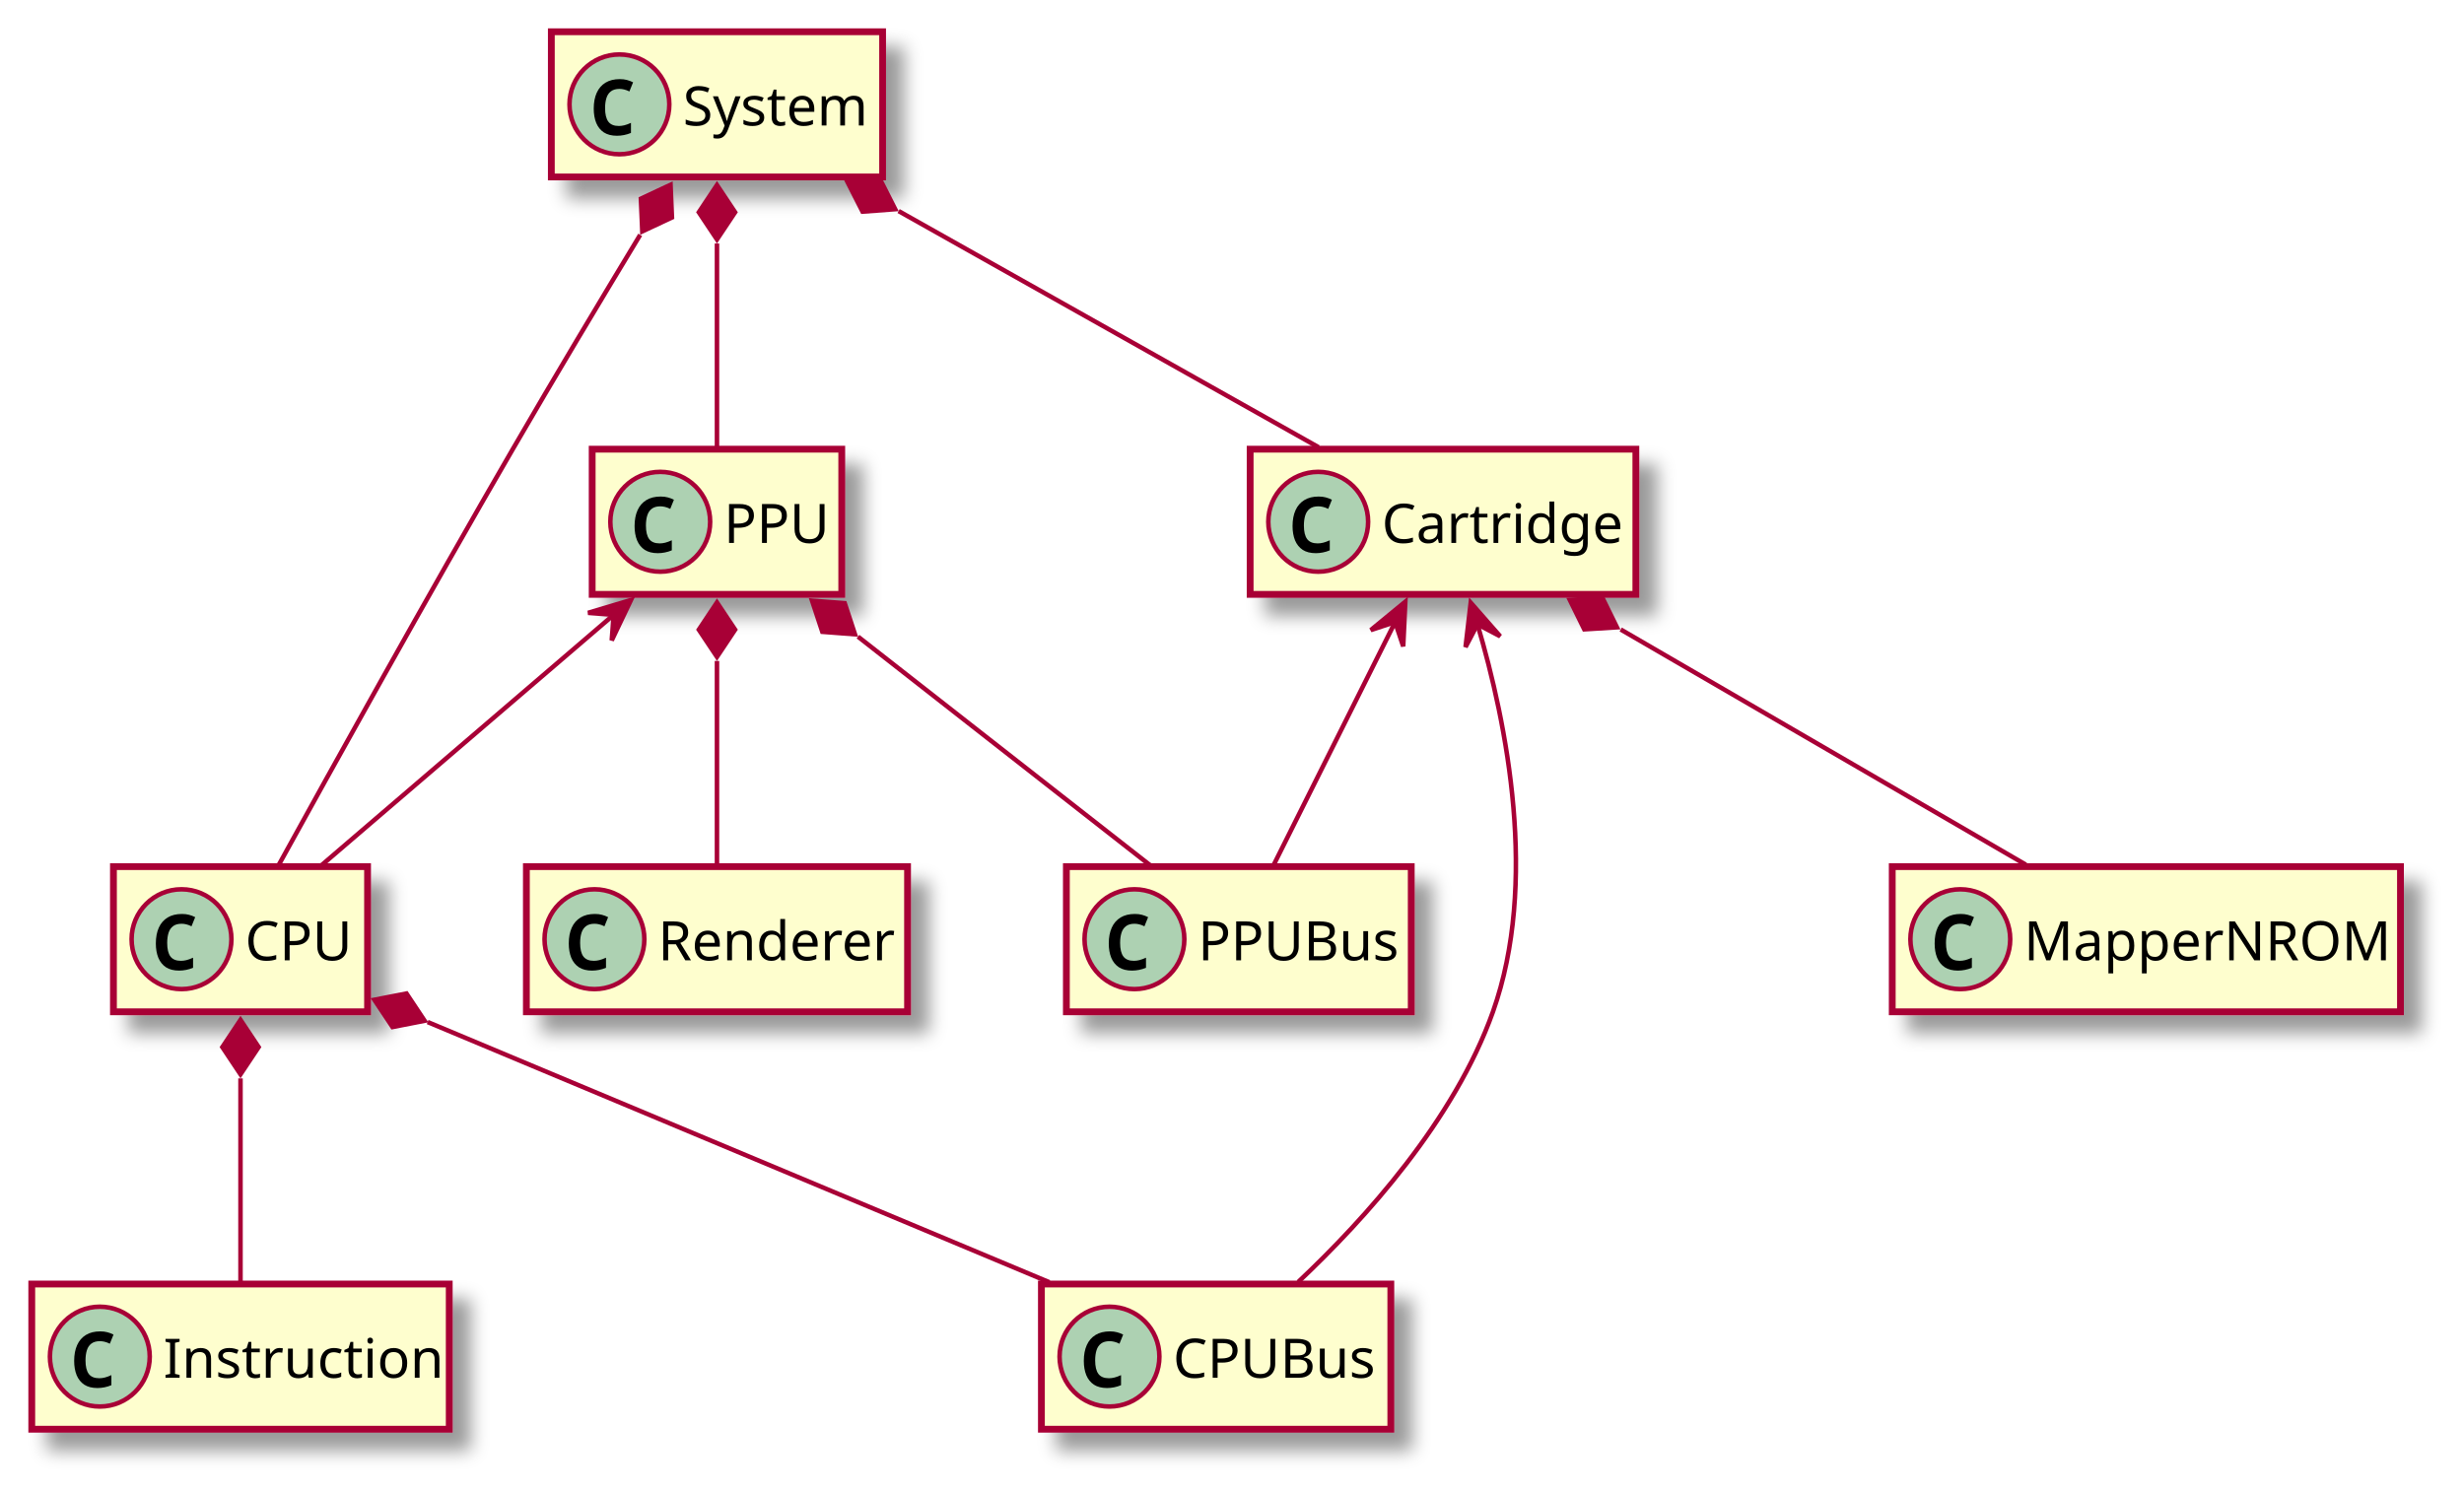
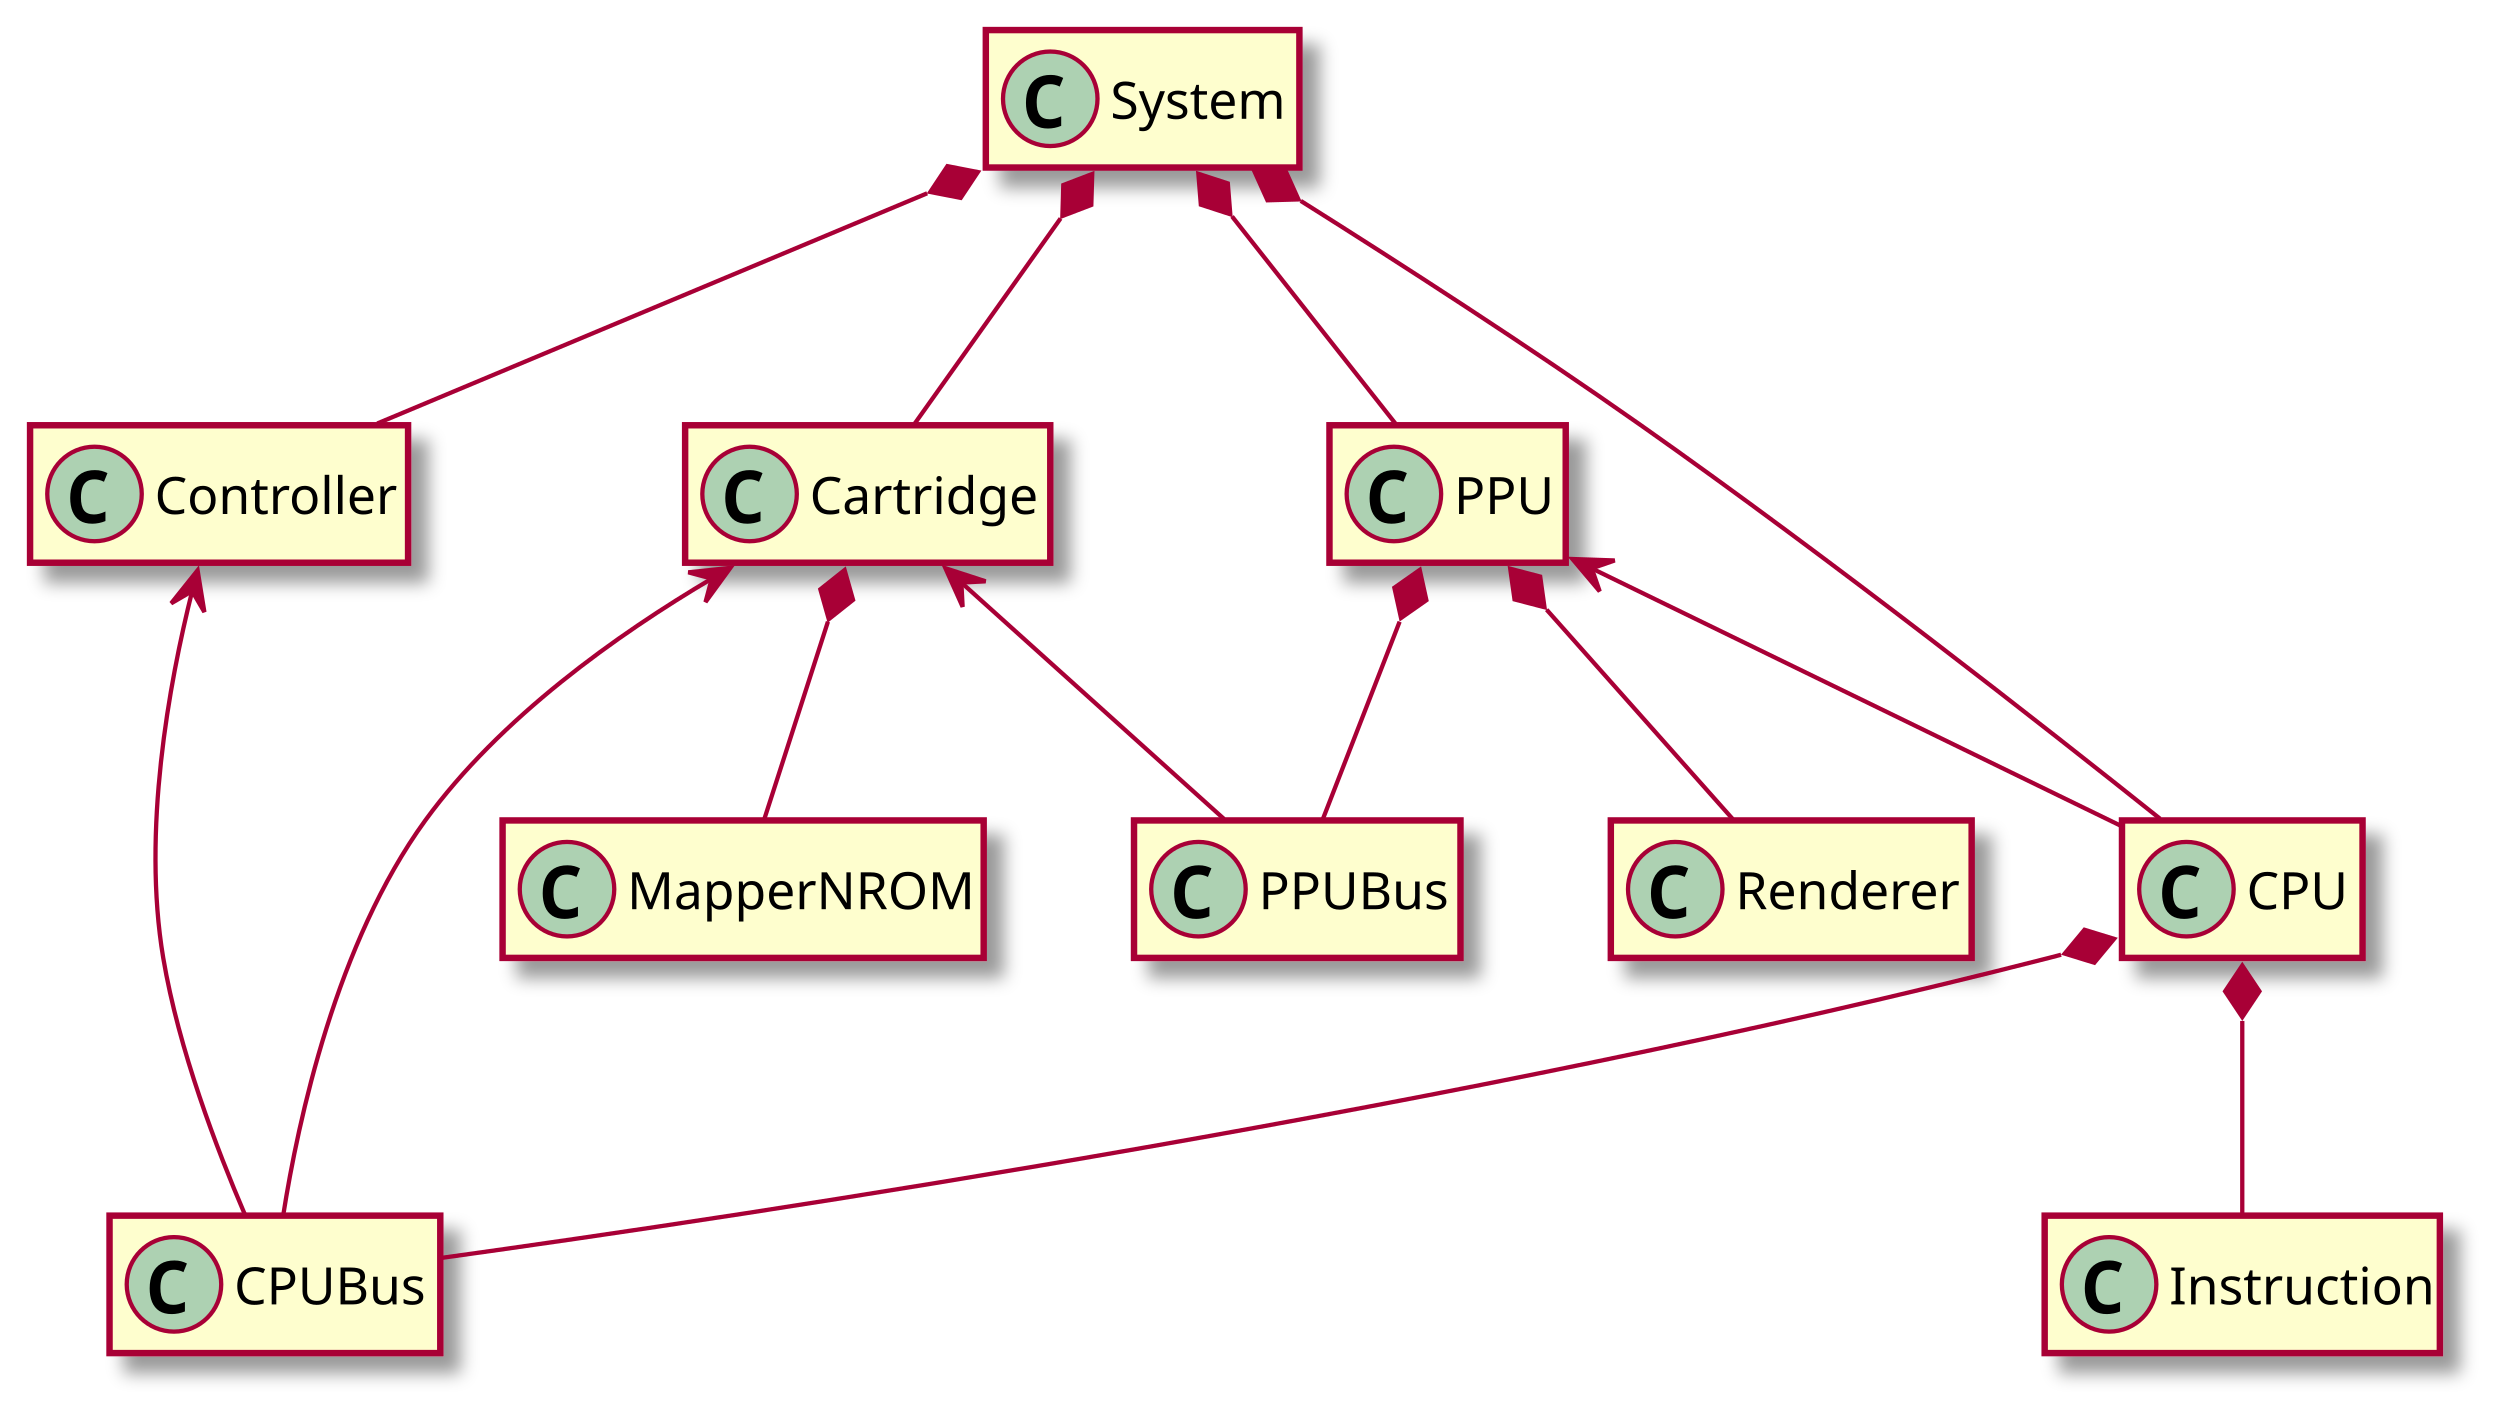
- <svg xmlns="http://www.w3.org/2000/svg" contentScriptType="application/ecmascript" contentStyleType="text/css" height="658px" preserveAspectRatio="none" style="width:1086px;height:658px;" version="1.1" viewBox="0 0 1086 658" width="1086px" zoomAndPan="magnify">
+ <svg xmlns="http://www.w3.org/2000/svg" contentScriptType="application/ecmascript" contentStyleType="text/css" height="658px" preserveAspectRatio="none" style="width:1164px;height:658px;" version="1.1" viewBox="0 0 1164 658" width="1164px" zoomAndPan="magnify">
  <defs>
-     <filter height="300%" id="f7jrn18wm2qdf" width="300%" x="-1" y="-1">
+     <filter height="300%" id="f1szykje4mi267" width="300%" x="-1" y="-1">
      <feGaussianBlur result="blurOut" stdDeviation="4.0" />
      <feColorMatrix in="blurOut" result="blurOut2" type="matrix" values="0 0 0 0 0 0 0 0 0 0 0 0 0 0 0 0 0 0 .4 0" />
      <feOffset dx="8.0" dy="8.0" in="blurOut2" result="blurOut3" />
      <feBlend in="SourceGraphic" in2="blurOut3" mode="normal" />
    </filter>
  </defs>
  <g>
-     <rect codeLine="4" fill="#FEFECE" filter="url(#f7jrn18wm2qdf)" height="64" id="System" style="stroke:#A80036;stroke-width:3.0;" width="146" x="243" y="14" />
-     <ellipse cx="273" cy="46" fill="#ADD1B2" rx="22" ry="22" style="stroke:#A80036;stroke-width:2.0;" />
-     <path d="M271.938,59.844 Q268.438,59.844 266.156,58.375 Q263.906,56.875 262.781,54.188 Q261.688,51.469 261.688,47.875 Q261.688,43.812 263,40.906 Q264.312,38 266.875,36.438 Q269.438,34.875 273.188,34.875 Q274.969,34.875 276.312,35.25 Q277.656,35.594 279.031,36.281 L277.406,40.312 Q276.156,39.688 275.062,39.438 Q274,39.188 273.031,39.188 Q270.688,39.188 269.281,40.25 Q267.875,41.312 267.281,43.219 Q266.688,45.125 266.688,47.656 Q266.688,51.688 268.125,53.625 Q269.562,55.531 272.75,55.531 Q273.938,55.531 275.188,55.219 Q276.438,54.906 278.094,54.156 L278.094,58.594 Q276.625,59.219 275.031,59.531 Q273.469,59.844 271.938,59.844 Z " fill="#000000" />
-     <text fill="#000000" font-family="sans-serif" font-size="24" lengthAdjust="spacing" textLength="82" x="301" y="55.312">System</text>
-     <rect codeLine="6" fill="#FEFECE" filter="url(#f7jrn18wm2qdf)" height="64" id="CPU" style="stroke:#A80036;stroke-width:3.0;" width="112" x="50" y="382" />
-     <ellipse cx="80" cy="414" fill="#ADD1B2" rx="22" ry="22" style="stroke:#A80036;stroke-width:2.0;" />
-     <path d="M78.938,427.844 Q75.438,427.844 73.156,426.375 Q70.906,424.875 69.781,422.188 Q68.688,419.469 68.688,415.875 Q68.688,411.812 70,408.906 Q71.312,406 73.875,404.438 Q76.438,402.875 80.188,402.875 Q81.969,402.875 83.312,403.25 Q84.656,403.594 86.031,404.281 L84.406,408.312 Q83.156,407.688 82.062,407.438 Q81,407.188 80.031,407.188 Q77.688,407.188 76.281,408.25 Q74.875,409.312 74.281,411.219 Q73.688,413.125 73.688,415.656 Q73.688,419.688 75.125,421.625 Q76.562,423.531 79.75,423.531 Q80.938,423.531 82.188,423.219 Q83.438,422.906 85.094,422.156 L85.094,426.594 Q83.625,427.219 82.031,427.531 Q80.469,427.844 78.938,427.844 Z " fill="#000000" />
-     <text fill="#000000" font-family="sans-serif" font-size="24" lengthAdjust="spacing" textLength="48" x="108" y="423.312">CPU</text>
-     <rect codeLine="7" fill="#FEFECE" filter="url(#f7jrn18wm2qdf)" height="64" id="CPUBus" style="stroke:#A80036;stroke-width:3.0;" width="154" x="459" y="566" />
-     <ellipse cx="489" cy="598" fill="#ADD1B2" rx="22" ry="22" style="stroke:#A80036;stroke-width:2.0;" />
-     <path d="M487.938,611.844 Q484.438,611.844 482.156,610.375 Q479.906,608.875 478.781,606.188 Q477.688,603.469 477.688,599.875 Q477.688,595.812 479,592.906 Q480.312,590 482.875,588.438 Q485.438,586.875 489.188,586.875 Q490.969,586.875 492.312,587.25 Q493.656,587.594 495.031,588.281 L493.406,592.312 Q492.156,591.688 491.062,591.438 Q490,591.188 489.031,591.188 Q486.688,591.188 485.281,592.25 Q483.875,593.312 483.281,595.219 Q482.688,597.125 482.688,599.656 Q482.688,603.688 484.125,605.625 Q485.562,607.531 488.75,607.531 Q489.938,607.531 491.188,607.219 Q492.438,606.906 494.094,606.156 L494.094,610.594 Q492.625,611.219 491.031,611.531 Q489.469,611.844 487.938,611.844 Z " fill="#000000" />
-     <text fill="#000000" font-family="sans-serif" font-size="24" lengthAdjust="spacing" textLength="90" x="517" y="607.312">CPUBus</text>
-     <rect codeLine="8" fill="#FEFECE" filter="url(#f7jrn18wm2qdf)" height="64" id="Instruction" style="stroke:#A80036;stroke-width:3.0;" width="184" x="14" y="566" />
-     <ellipse cx="44" cy="598" fill="#ADD1B2" rx="22" ry="22" style="stroke:#A80036;stroke-width:2.0;" />
-     <path d="M42.938,611.844 Q39.438,611.844 37.156,610.375 Q34.906,608.875 33.781,606.188 Q32.688,603.469 32.688,599.875 Q32.688,595.812 34,592.906 Q35.312,590 37.875,588.438 Q40.438,586.875 44.188,586.875 Q45.969,586.875 47.312,587.25 Q48.656,587.594 50.031,588.281 L48.406,592.312 Q47.156,591.688 46.062,591.438 Q45,591.188 44.031,591.188 Q41.688,591.188 40.281,592.25 Q38.875,593.312 38.281,595.219 Q37.688,597.125 37.688,599.656 Q37.688,603.688 39.125,605.625 Q40.562,607.531 43.75,607.531 Q44.938,607.531 46.188,607.219 Q47.438,606.906 49.094,606.156 L49.094,610.594 Q47.625,611.219 46.031,611.531 Q44.469,611.844 42.938,611.844 Z " fill="#000000" />
-     <text fill="#000000" font-family="sans-serif" font-size="24" lengthAdjust="spacing" textLength="120" x="72" y="607.312">Instruction</text>
-     <rect codeLine="10" fill="#FEFECE" filter="url(#f7jrn18wm2qdf)" height="64" id="PPU" style="stroke:#A80036;stroke-width:3.0;" width="110" x="261" y="198" />
-     <ellipse cx="291" cy="230" fill="#ADD1B2" rx="22" ry="22" style="stroke:#A80036;stroke-width:2.0;" />
-     <path d="M289.938,243.844 Q286.438,243.844 284.156,242.375 Q281.906,240.875 280.781,238.188 Q279.688,235.469 279.688,231.875 Q279.688,227.812 281,224.906 Q282.312,222 284.875,220.438 Q287.438,218.875 291.188,218.875 Q292.969,218.875 294.312,219.25 Q295.656,219.594 297.031,220.281 L295.406,224.312 Q294.156,223.688 293.062,223.438 Q292,223.188 291.031,223.188 Q288.688,223.188 287.281,224.25 Q285.875,225.312 285.281,227.219 Q284.688,229.125 284.688,231.656 Q284.688,235.688 286.125,237.625 Q287.562,239.531 290.75,239.531 Q291.938,239.531 293.188,239.219 Q294.438,238.906 296.094,238.156 L296.094,242.594 Q294.625,243.219 293.031,243.531 Q291.469,243.844 289.938,243.844 Z " fill="#000000" />
-     <text fill="#000000" font-family="sans-serif" font-size="24" lengthAdjust="spacing" textLength="46" x="319" y="239.312">PPU</text>
-     <rect codeLine="11" fill="#FEFECE" filter="url(#f7jrn18wm2qdf)" height="64" id="PPUBus" style="stroke:#A80036;stroke-width:3.0;" width="152" x="470" y="382" />
-     <ellipse cx="500" cy="414" fill="#ADD1B2" rx="22" ry="22" style="stroke:#A80036;stroke-width:2.0;" />
-     <path d="M498.938,427.844 Q495.438,427.844 493.156,426.375 Q490.906,424.875 489.781,422.188 Q488.688,419.469 488.688,415.875 Q488.688,411.812 490,408.906 Q491.312,406 493.875,404.438 Q496.438,402.875 500.188,402.875 Q501.969,402.875 503.312,403.25 Q504.656,403.594 506.031,404.281 L504.406,408.312 Q503.156,407.688 502.062,407.438 Q501,407.188 500.031,407.188 Q497.688,407.188 496.281,408.25 Q494.875,409.312 494.281,411.219 Q493.688,413.125 493.688,415.656 Q493.688,419.688 495.125,421.625 Q496.562,423.531 499.75,423.531 Q500.938,423.531 502.188,423.219 Q503.438,422.906 505.094,422.156 L505.094,426.594 Q503.625,427.219 502.031,427.531 Q500.469,427.844 498.938,427.844 Z " fill="#000000" />
-     <text fill="#000000" font-family="sans-serif" font-size="24" lengthAdjust="spacing" textLength="88" x="528" y="423.312">PPUBus</text>
-     <rect codeLine="12" fill="#FEFECE" filter="url(#f7jrn18wm2qdf)" height="64" id="Renderer" style="stroke:#A80036;stroke-width:3.0;" width="168" x="232" y="382" />
-     <ellipse cx="262" cy="414" fill="#ADD1B2" rx="22" ry="22" style="stroke:#A80036;stroke-width:2.0;" />
-     <path d="M260.938,427.844 Q257.438,427.844 255.156,426.375 Q252.906,424.875 251.781,422.188 Q250.688,419.469 250.688,415.875 Q250.688,411.812 252,408.906 Q253.312,406 255.875,404.438 Q258.438,402.875 262.188,402.875 Q263.969,402.875 265.312,403.25 Q266.656,403.594 268.031,404.281 L266.406,408.312 Q265.156,407.688 264.062,407.438 Q263,407.188 262.031,407.188 Q259.688,407.188 258.281,408.25 Q256.875,409.312 256.281,411.219 Q255.688,413.125 255.688,415.656 Q255.688,419.688 257.125,421.625 Q258.562,423.531 261.75,423.531 Q262.938,423.531 264.188,423.219 Q265.438,422.906 267.094,422.156 L267.094,426.594 Q265.625,427.219 264.031,427.531 Q262.469,427.844 260.938,427.844 Z " fill="#000000" />
-     <text fill="#000000" font-family="sans-serif" font-size="24" lengthAdjust="spacing" textLength="104" x="290" y="423.312">Renderer</text>
-     <rect codeLine="14" fill="#FEFECE" filter="url(#f7jrn18wm2qdf)" height="64" id="Cartridge" style="stroke:#A80036;stroke-width:3.0;" width="170" x="551" y="198" />
-     <ellipse cx="581" cy="230" fill="#ADD1B2" rx="22" ry="22" style="stroke:#A80036;stroke-width:2.0;" />
-     <path d="M579.938,243.844 Q576.438,243.844 574.156,242.375 Q571.906,240.875 570.781,238.188 Q569.688,235.469 569.688,231.875 Q569.688,227.812 571,224.906 Q572.312,222 574.875,220.438 Q577.438,218.875 581.188,218.875 Q582.969,218.875 584.312,219.25 Q585.656,219.594 587.031,220.281 L585.406,224.312 Q584.156,223.688 583.062,223.438 Q582,223.188 581.031,223.188 Q578.688,223.188 577.281,224.25 Q575.875,225.312 575.281,227.219 Q574.688,229.125 574.688,231.656 Q574.688,235.688 576.125,237.625 Q577.562,239.531 580.75,239.531 Q581.938,239.531 583.188,239.219 Q584.438,238.906 586.094,238.156 L586.094,242.594 Q584.625,243.219 583.031,243.531 Q581.469,243.844 579.938,243.844 Z " fill="#000000" />
-     <text fill="#000000" font-family="sans-serif" font-size="24" lengthAdjust="spacing" textLength="106" x="609" y="239.312">Cartridge</text>
-     <rect codeLine="15" fill="#FEFECE" filter="url(#f7jrn18wm2qdf)" height="64" id="MapperNROM" style="stroke:#A80036;stroke-width:3.0;" width="224" x="834" y="382" />
-     <ellipse cx="864" cy="414" fill="#ADD1B2" rx="22" ry="22" style="stroke:#A80036;stroke-width:2.0;" />
-     <path d="M862.938,427.844 Q859.438,427.844 857.156,426.375 Q854.906,424.875 853.781,422.188 Q852.688,419.469 852.688,415.875 Q852.688,411.812 854,408.906 Q855.312,406 857.875,404.438 Q860.438,402.875 864.188,402.875 Q865.969,402.875 867.312,403.25 Q868.656,403.594 870.031,404.281 L868.406,408.312 Q867.156,407.688 866.062,407.438 Q865,407.188 864.031,407.188 Q861.688,407.188 860.281,408.25 Q858.875,409.312 858.281,411.219 Q857.688,413.125 857.688,415.656 Q857.688,419.688 859.125,421.625 Q860.562,423.531 863.75,423.531 Q864.938,423.531 866.188,423.219 Q867.438,422.906 869.094,422.156 L869.094,426.594 Q867.625,427.219 866.031,427.531 Q864.469,427.844 862.938,427.844 Z " fill="#000000" />
-     <text fill="#000000" font-family="sans-serif" font-size="24" lengthAdjust="spacing" textLength="160" x="892" y="423.312">MapperNROM</text>
-     <path codeLine="18" d="M282.16,103.52 C265.12,131.7 244.24,166.54 226,198 C188.38,262.84 145.76,339.68 122.8,381.36 " fill="none" id="System-backto-CPU" style="stroke:#A80036;stroke-width:2.0;" />
-     <polygon fill="#A80036" points="295.54,81.46,282.476,87.57,283.091,101.979,296.155,95.869,295.54,81.46" style="stroke:#A80036;stroke-width:2.0;" />
-     <path codeLine="19" d="M316,107.34 C316,137.42 316,172.7 316,197.32 " fill="none" id="System-backto-PPU" style="stroke:#A80036;stroke-width:2.0;" />
-     <polygon fill="#A80036" points="316,81.56,308,93.56,316,105.56,324,93.56,316,81.56" style="stroke:#A80036;stroke-width:2.0;" />
-     <path codeLine="20" d="M396.06,93.04 C453.82,125.52 530.26,168.52 581.18,197.16 " fill="none" id="System-backto-Cartridge" style="stroke:#A80036;stroke-width:2.0;" />
-     <polygon fill="#A80036" points="373.64,80.42,380.165,93.282,394.547,92.205,388.022,79.343,373.64,80.42" style="stroke:#A80036;stroke-width:2.0;" />
-     <path codeLine="22" d="M188.48,450.52 C267.74,483.7 386.38,533.38 462.5,565.22 " fill="none" id="CPU-backto-CPUBus" style="stroke:#A80036;stroke-width:2.0;" />
-     <polygon fill="#A80036" points="165,440.7,172.988,452.708,187.144,449.953,179.157,437.945,165,440.7" style="stroke:#A80036;stroke-width:2.0;" />
-     <path codeLine="23" d="M106,475.34 C106,505.42 106,540.7 106,565.32 " fill="none" id="CPU-backto-Instruction" style="stroke:#A80036;stroke-width:2.0;" />
-     <polygon fill="#A80036" points="106,449.56,98,461.56,106,473.56,114,461.56,106,449.56" style="stroke:#A80036;stroke-width:2.0;" />
-     <path codeLine="25" d="M378.16,280.64 C419.2,312.76 471.72,353.86 506.98,381.46 " fill="none" id="PPU-backto-PPUBus" style="stroke:#A80036;stroke-width:2.0;" />
-     <polygon fill="#A80036" points="357.92,264.8,362.441,278.495,376.822,279.589,372.301,265.894,357.92,264.8" style="stroke:#A80036;stroke-width:2.0;" />
-     <path codeLine="26" d="M316,291.34 C316,321.42 316,356.7 316,381.32 " fill="none" id="PPU-backto-Renderer" style="stroke:#A80036;stroke-width:2.0;" />
-     <polygon fill="#A80036" points="316,265.56,308,277.56,316,289.56,324,277.56,316,265.56" style="stroke:#A80036;stroke-width:2.0;" />
-     <path codeLine="27" d="M270.94,270.62 C232.32,303.72 177.46,350.74 141.8,381.32 " fill="none" id="PPU-backto-CPU" style="stroke:#A80036;stroke-width:2.0;" />
-     <polygon fill="#A80036" points="278.08,264.5,259.207,270.14,270.487,271.008,269.62,282.288,278.08,264.5" style="stroke:#A80036;stroke-width:2.0;" />
-     <path codeLine="29" d="M714.32,277.48 C770.18,309.9 843.78,352.64 892.88,381.16 " fill="none" id="Cartridge-backto-MapperNROM" style="stroke:#A80036;stroke-width:2.0;" />
-     <polygon fill="#A80036" points="691.9,264.46,698.26,277.404,712.655,276.512,706.295,263.568,691.9,264.46" style="stroke:#A80036;stroke-width:2.0;" />
-     <path codeLine="30" d="M651.14,275.04 C664.22,319.22 678.14,389.3 658,446 C641.02,493.76 601.64,537.36 572.18,565.1 " fill="none" id="Cartridge-backto-CPUBus" style="stroke:#A80036;stroke-width:2.0;" />
-     <polygon fill="#A80036" points="648.22,265.66,645.933,285.224,651.193,275.208,661.21,280.468,648.22,265.66" style="stroke:#A80036;stroke-width:2.0;" />
-     <path codeLine="31" d="M614.98,274.04 C598.56,306.9 576.1,351.78 561.34,381.32 " fill="none" id="Cartridge-backto-PPUBus" style="stroke:#A80036;stroke-width:2.0;" />
-     <polygon fill="#A80036" points="619.38,265.24,604.159,277.743,614.896,274.179,618.46,284.916,619.38,265.24" style="stroke:#A80036;stroke-width:2.0;" />
+     <rect codeLine="4" fill="#FEFECE" filter="url(#f1szykje4mi267)" height="64" id="System" style="stroke:#A80036;stroke-width:3.0;" width="146" x="459" y="14" />
+     <ellipse cx="489" cy="46" fill="#ADD1B2" rx="22" ry="22" style="stroke:#A80036;stroke-width:2.0;" />
+     <path d="M487.938,59.844 Q484.438,59.844 482.156,58.375 Q479.906,56.875 478.781,54.188 Q477.688,51.469 477.688,47.875 Q477.688,43.812 479,40.906 Q480.312,38 482.875,36.438 Q485.438,34.875 489.188,34.875 Q490.969,34.875 492.312,35.25 Q493.656,35.594 495.031,36.281 L493.406,40.312 Q492.156,39.688 491.062,39.438 Q490,39.188 489.031,39.188 Q486.688,39.188 485.281,40.25 Q483.875,41.312 483.281,43.219 Q482.688,45.125 482.688,47.656 Q482.688,51.688 484.125,53.625 Q485.562,55.531 488.75,55.531 Q489.938,55.531 491.188,55.219 Q492.438,54.906 494.094,54.156 L494.094,58.594 Q492.625,59.219 491.031,59.531 Q489.469,59.844 487.938,59.844 Z " fill="#000000" />
+     <text fill="#000000" font-family="sans-serif" font-size="24" lengthAdjust="spacing" textLength="82" x="517" y="55.312">System</text>
+     <rect codeLine="5" fill="#FEFECE" filter="url(#f1szykje4mi267)" height="64" id="Controller" style="stroke:#A80036;stroke-width:3.0;" width="176" x="14" y="198" />
+     <ellipse cx="44" cy="230" fill="#ADD1B2" rx="22" ry="22" style="stroke:#A80036;stroke-width:2.0;" />
+     <path d="M42.938,243.844 Q39.438,243.844 37.156,242.375 Q34.906,240.875 33.781,238.188 Q32.688,235.469 32.688,231.875 Q32.688,227.812 34,224.906 Q35.312,222 37.875,220.438 Q40.438,218.875 44.188,218.875 Q45.969,218.875 47.312,219.25 Q48.656,219.594 50.031,220.281 L48.406,224.312 Q47.156,223.688 46.062,223.438 Q45,223.188 44.031,223.188 Q41.688,223.188 40.281,224.25 Q38.875,225.312 38.281,227.219 Q37.688,229.125 37.688,231.656 Q37.688,235.688 39.125,237.625 Q40.562,239.531 43.75,239.531 Q44.938,239.531 46.188,239.219 Q47.438,238.906 49.094,238.156 L49.094,242.594 Q47.625,243.219 46.031,243.531 Q44.469,243.844 42.938,243.844 Z " fill="#000000" />
+     <text fill="#000000" font-family="sans-serif" font-size="24" lengthAdjust="spacing" textLength="112" x="72" y="239.312">Controller</text>
+     <rect codeLine="7" fill="#FEFECE" filter="url(#f1szykje4mi267)" height="64" id="CPU" style="stroke:#A80036;stroke-width:3.0;" width="112" x="988" y="382" />
+     <ellipse cx="1018" cy="414" fill="#ADD1B2" rx="22" ry="22" style="stroke:#A80036;stroke-width:2.0;" />
+     <path d="M1016.938,427.844 Q1013.438,427.844 1011.156,426.375 Q1008.906,424.875 1007.781,422.188 Q1006.688,419.469 1006.688,415.875 Q1006.688,411.812 1008,408.906 Q1009.312,406 1011.875,404.438 Q1014.438,402.875 1018.188,402.875 Q1019.969,402.875 1021.312,403.25 Q1022.656,403.594 1024.031,404.281 L1022.406,408.312 Q1021.156,407.688 1020.062,407.438 Q1019,407.188 1018.031,407.188 Q1015.688,407.188 1014.281,408.25 Q1012.875,409.312 1012.281,411.219 Q1011.688,413.125 1011.688,415.656 Q1011.688,419.688 1013.125,421.625 Q1014.562,423.531 1017.75,423.531 Q1018.938,423.531 1020.188,423.219 Q1021.438,422.906 1023.094,422.156 L1023.094,426.594 Q1021.625,427.219 1020.031,427.531 Q1018.469,427.844 1016.938,427.844 Z " fill="#000000" />
+     <text fill="#000000" font-family="sans-serif" font-size="24" lengthAdjust="spacing" textLength="48" x="1046" y="423.312">CPU</text>
+     <rect codeLine="8" fill="#FEFECE" filter="url(#f1szykje4mi267)" height="64" id="CPUBus" style="stroke:#A80036;stroke-width:3.0;" width="154" x="51" y="566" />
+     <ellipse cx="81" cy="598" fill="#ADD1B2" rx="22" ry="22" style="stroke:#A80036;stroke-width:2.0;" />
+     <path d="M79.938,611.844 Q76.438,611.844 74.156,610.375 Q71.906,608.875 70.781,606.188 Q69.688,603.469 69.688,599.875 Q69.688,595.812 71,592.906 Q72.312,590 74.875,588.438 Q77.438,586.875 81.188,586.875 Q82.969,586.875 84.312,587.25 Q85.656,587.594 87.031,588.281 L85.406,592.312 Q84.156,591.688 83.062,591.438 Q82,591.188 81.031,591.188 Q78.688,591.188 77.281,592.25 Q75.875,593.312 75.281,595.219 Q74.688,597.125 74.688,599.656 Q74.688,603.688 76.125,605.625 Q77.562,607.531 80.75,607.531 Q81.938,607.531 83.188,607.219 Q84.438,606.906 86.094,606.156 L86.094,610.594 Q84.625,611.219 83.031,611.531 Q81.469,611.844 79.938,611.844 Z " fill="#000000" />
+     <text fill="#000000" font-family="sans-serif" font-size="24" lengthAdjust="spacing" textLength="90" x="109" y="607.312">CPUBus</text>
+     <rect codeLine="9" fill="#FEFECE" filter="url(#f1szykje4mi267)" height="64" id="Instruction" style="stroke:#A80036;stroke-width:3.0;" width="184" x="952" y="566" />
+     <ellipse cx="982" cy="598" fill="#ADD1B2" rx="22" ry="22" style="stroke:#A80036;stroke-width:2.0;" />
+     <path d="M980.938,611.844 Q977.438,611.844 975.156,610.375 Q972.906,608.875 971.781,606.188 Q970.688,603.469 970.688,599.875 Q970.688,595.812 972,592.906 Q973.312,590 975.875,588.438 Q978.438,586.875 982.188,586.875 Q983.969,586.875 985.312,587.25 Q986.656,587.594 988.031,588.281 L986.406,592.312 Q985.156,591.688 984.062,591.438 Q983,591.188 982.031,591.188 Q979.688,591.188 978.281,592.25 Q976.875,593.312 976.281,595.219 Q975.688,597.125 975.688,599.656 Q975.688,603.688 977.125,605.625 Q978.562,607.531 981.75,607.531 Q982.938,607.531 984.188,607.219 Q985.438,606.906 987.094,606.156 L987.094,610.594 Q985.625,611.219 984.031,611.531 Q982.469,611.844 980.938,611.844 Z " fill="#000000" />
+     <text fill="#000000" font-family="sans-serif" font-size="24" lengthAdjust="spacing" textLength="120" x="1010" y="607.312">Instruction</text>
+     <rect codeLine="11" fill="#FEFECE" filter="url(#f1szykje4mi267)" height="64" id="PPU" style="stroke:#A80036;stroke-width:3.0;" width="110" x="619" y="198" />
+     <ellipse cx="649" cy="230" fill="#ADD1B2" rx="22" ry="22" style="stroke:#A80036;stroke-width:2.0;" />
+     <path d="M647.938,243.844 Q644.438,243.844 642.156,242.375 Q639.906,240.875 638.781,238.188 Q637.688,235.469 637.688,231.875 Q637.688,227.812 639,224.906 Q640.312,222 642.875,220.438 Q645.438,218.875 649.188,218.875 Q650.969,218.875 652.312,219.25 Q653.656,219.594 655.031,220.281 L653.406,224.312 Q652.156,223.688 651.062,223.438 Q650,223.188 649.031,223.188 Q646.688,223.188 645.281,224.25 Q643.875,225.312 643.281,227.219 Q642.688,229.125 642.688,231.656 Q642.688,235.688 644.125,237.625 Q645.562,239.531 648.75,239.531 Q649.938,239.531 651.188,239.219 Q652.438,238.906 654.094,238.156 L654.094,242.594 Q652.625,243.219 651.031,243.531 Q649.469,243.844 647.938,243.844 Z " fill="#000000" />
+     <text fill="#000000" font-family="sans-serif" font-size="24" lengthAdjust="spacing" textLength="46" x="677" y="239.312">PPU</text>
+     <rect codeLine="12" fill="#FEFECE" filter="url(#f1szykje4mi267)" height="64" id="PPUBus" style="stroke:#A80036;stroke-width:3.0;" width="152" x="528" y="382" />
+     <ellipse cx="558" cy="414" fill="#ADD1B2" rx="22" ry="22" style="stroke:#A80036;stroke-width:2.0;" />
+     <path d="M556.938,427.844 Q553.438,427.844 551.156,426.375 Q548.906,424.875 547.781,422.188 Q546.688,419.469 546.688,415.875 Q546.688,411.812 548,408.906 Q549.312,406 551.875,404.438 Q554.438,402.875 558.188,402.875 Q559.969,402.875 561.312,403.25 Q562.656,403.594 564.031,404.281 L562.406,408.312 Q561.156,407.688 560.062,407.438 Q559,407.188 558.031,407.188 Q555.688,407.188 554.281,408.25 Q552.875,409.312 552.281,411.219 Q551.688,413.125 551.688,415.656 Q551.688,419.688 553.125,421.625 Q554.562,423.531 557.75,423.531 Q558.938,423.531 560.188,423.219 Q561.438,422.906 563.094,422.156 L563.094,426.594 Q561.625,427.219 560.031,427.531 Q558.469,427.844 556.938,427.844 Z " fill="#000000" />
+     <text fill="#000000" font-family="sans-serif" font-size="24" lengthAdjust="spacing" textLength="88" x="586" y="423.312">PPUBus</text>
+     <rect codeLine="13" fill="#FEFECE" filter="url(#f1szykje4mi267)" height="64" id="Renderer" style="stroke:#A80036;stroke-width:3.0;" width="168" x="750" y="382" />
+     <ellipse cx="780" cy="414" fill="#ADD1B2" rx="22" ry="22" style="stroke:#A80036;stroke-width:2.0;" />
+     <path d="M778.938,427.844 Q775.438,427.844 773.156,426.375 Q770.906,424.875 769.781,422.188 Q768.688,419.469 768.688,415.875 Q768.688,411.812 770,408.906 Q771.312,406 773.875,404.438 Q776.438,402.875 780.188,402.875 Q781.969,402.875 783.312,403.25 Q784.656,403.594 786.031,404.281 L784.406,408.312 Q783.156,407.688 782.062,407.438 Q781,407.188 780.031,407.188 Q777.688,407.188 776.281,408.25 Q774.875,409.312 774.281,411.219 Q773.688,413.125 773.688,415.656 Q773.688,419.688 775.125,421.625 Q776.562,423.531 779.75,423.531 Q780.938,423.531 782.188,423.219 Q783.438,422.906 785.094,422.156 L785.094,426.594 Q783.625,427.219 782.031,427.531 Q780.469,427.844 778.938,427.844 Z " fill="#000000" />
+     <text fill="#000000" font-family="sans-serif" font-size="24" lengthAdjust="spacing" textLength="104" x="808" y="423.312">Renderer</text>
+     <rect codeLine="15" fill="#FEFECE" filter="url(#f1szykje4mi267)" height="64" id="Cartridge" style="stroke:#A80036;stroke-width:3.0;" width="170" x="319" y="198" />
+     <ellipse cx="349" cy="230" fill="#ADD1B2" rx="22" ry="22" style="stroke:#A80036;stroke-width:2.0;" />
+     <path d="M347.938,243.844 Q344.438,243.844 342.156,242.375 Q339.906,240.875 338.781,238.188 Q337.688,235.469 337.688,231.875 Q337.688,227.812 339,224.906 Q340.312,222 342.875,220.438 Q345.438,218.875 349.188,218.875 Q350.969,218.875 352.312,219.25 Q353.656,219.594 355.031,220.281 L353.406,224.312 Q352.156,223.688 351.062,223.438 Q350,223.188 349.031,223.188 Q346.688,223.188 345.281,224.25 Q343.875,225.312 343.281,227.219 Q342.688,229.125 342.688,231.656 Q342.688,235.688 344.125,237.625 Q345.562,239.531 348.75,239.531 Q349.938,239.531 351.188,239.219 Q352.438,238.906 354.094,238.156 L354.094,242.594 Q352.625,243.219 351.031,243.531 Q349.469,243.844 347.938,243.844 Z " fill="#000000" />
+     <text fill="#000000" font-family="sans-serif" font-size="24" lengthAdjust="spacing" textLength="106" x="377" y="239.312">Cartridge</text>
+     <rect codeLine="16" fill="#FEFECE" filter="url(#f1szykje4mi267)" height="64" id="MapperNROM" style="stroke:#A80036;stroke-width:3.0;" width="224" x="234" y="382" />
+     <ellipse cx="264" cy="414" fill="#ADD1B2" rx="22" ry="22" style="stroke:#A80036;stroke-width:2.0;" />
+     <path d="M262.938,427.844 Q259.438,427.844 257.156,426.375 Q254.906,424.875 253.781,422.188 Q252.688,419.469 252.688,415.875 Q252.688,411.812 254,408.906 Q255.312,406 257.875,404.438 Q260.438,402.875 264.188,402.875 Q265.969,402.875 267.312,403.25 Q268.656,403.594 270.031,404.281 L268.406,408.312 Q267.156,407.688 266.062,407.438 Q265,407.188 264.031,407.188 Q261.688,407.188 260.281,408.25 Q258.875,409.312 258.281,411.219 Q257.688,413.125 257.688,415.656 Q257.688,419.688 259.125,421.625 Q260.562,423.531 263.75,423.531 Q264.938,423.531 266.188,423.219 Q267.438,422.906 269.094,422.156 L269.094,426.594 Q267.625,427.219 266.031,427.531 Q264.469,427.844 262.938,427.844 Z " fill="#000000" />
+     <text fill="#000000" font-family="sans-serif" font-size="24" lengthAdjust="spacing" textLength="160" x="292" y="423.312">MapperNROM</text>
+     <path codeLine="19" d="M605.64,93.54 C651.74,122.54 712.04,161.44 764,198 C852.56,260.32 952.52,338.76 1005.76,381.24 " fill="none" id="System-backto-CPU" style="stroke:#A80036;stroke-width:2.0;" />
+     <polygon fill="#A80036" points="584.2,80.1,590.122,93.25,604.539,92.841,598.616,79.691,584.2,80.1" style="stroke:#A80036;stroke-width:2.0;" />
+     <path codeLine="20" d="M573.64,100.78 C598.4,132.18 628.94,170.9 649.8,197.32 " fill="none" id="System-backto-PPU" style="stroke:#A80036;stroke-width:2.0;" />
+     <polygon fill="#A80036" points="557.96,80.92,559.111,95.296,572.824,99.763,571.673,85.387,557.96,80.92" style="stroke:#A80036;stroke-width:2.0;" />
+     <path codeLine="21" d="M493.8,101.7 C471.6,132.94 444.42,171.16 425.82,197.32 " fill="none" id="System-backto-Cartridge" style="stroke:#A80036;stroke-width:2.0;" />
+     <polygon fill="#A80036" points="508.54,81,495.069,86.151,494.643,100.567,508.114,95.416,508.54,81" style="stroke:#A80036;stroke-width:2.0;" />
+     <path codeLine="22" d="M431.68,90 C353.32,122.8 246.26,167.62 175.68,197.16 " fill="none" id="System-backto-Controller" style="stroke:#A80036;stroke-width:2.0;" />
+     <polygon fill="#A80036" points="455.28,80.12,441.122,77.371,433.139,89.383,447.297,92.132,455.28,80.12" style="stroke:#A80036;stroke-width:2.0;" />
+     <path codeLine="23" d="M89.48,275.2 C78.62,318.54 66.08,387.14 76,446 C83.18,488.68 101.12,535.42 113.9,565.2 " fill="none" id="Controller-backto-CPUBus" style="stroke:#A80036;stroke-width:2.0;" />
+     <polygon fill="#A80036" points="92,265.54,79.692,280.918,89.461,275.212,95.167,284.981,92,265.54" style="stroke:#A80036;stroke-width:2.0;" />
+     <path codeLine="25" d="M959.64,444.52 C957.74,445.02 955.86,445.52 954,446 C682.56,515.52 352.98,565.22 205.66,585.66 " fill="none" id="CPU-backto-CPUBus" style="stroke:#A80036;stroke-width:2.0;" />
+     <polygon fill="#A80036" points="984.32,437.14,970.534,432.902,961.321,443.998,975.106,448.235,984.32,437.14" style="stroke:#A80036;stroke-width:2.0;" />
+     <path codeLine="26" d="M1044,475.34 C1044,505.42 1044,540.7 1044,565.32 " fill="none" id="CPU-backto-Instruction" style="stroke:#A80036;stroke-width:2.0;" />
+     <polygon fill="#A80036" points="1044,449.56,1036,461.56,1044,473.56,1052,461.56,1044,449.56" style="stroke:#A80036;stroke-width:2.0;" />
+     <path codeLine="28" d="M651.66,289.46 C639.8,319.94 625.7,356.18 615.94,381.32 " fill="none" id="PPU-backto-PPUBus" style="stroke:#A80036;stroke-width:2.0;" />
+     <polygon fill="#A80036" points="661.02,265.36,649.213,273.642,652.316,287.726,664.124,279.444,661.02,265.36" style="stroke:#A80036;stroke-width:2.0;" />
+     <path codeLine="29" d="M720.1,283.86 C748.14,315.42 783,354.64 806.72,381.32 " fill="none" id="PPU-backto-Renderer" style="stroke:#A80036;stroke-width:2.0;" />
+     <polygon fill="#A80036" points="703.16,264.8,705.16,279.083,719.113,282.731,717.113,268.448,703.16,264.8" style="stroke:#A80036;stroke-width:2.0;" />
+     <path codeLine="30" d="M740.32,264.26 C810.62,298.46 920.48,351.9 987.02,384.28 " fill="none" id="PPU-backto-CPU" style="stroke:#A80036;stroke-width:2.0;" />
+     <polygon fill="#A80036" points="732.12,260.28,744.816,275.34,741.115,264.649,751.806,260.948,732.12,260.28" style="stroke:#A80036;stroke-width:2.0;" />
+     <path codeLine="32" d="M385.48,289.46 C375.66,319.94 363.98,356.18 355.88,381.32 " fill="none" id="Cartridge-backto-MapperNROM" style="stroke:#A80036;stroke-width:2.0;" />
+     <polygon fill="#A80036" points="393.24,265.42,381.946,274.389,385.88,288.264,397.175,279.295,393.24,265.42" style="stroke:#A80036;stroke-width:2.0;" />
+     <path codeLine="33" d="M331.66,269.26 C287.4,295.4 232.78,334.18 198,382 C156.62,438.9 138.82,521.58 131.9,565.66 " fill="none" id="Cartridge-backto-CPUBus" style="stroke:#A80036;stroke-width:2.0;" />
+     <polygon fill="#A80036" points="340.06,264.4,320.472,266.475,331.401,269.401,328.474,280.33,340.06,264.4" style="stroke:#A80036;stroke-width:2.0;" />
+     <path codeLine="34" d="M446.92,270.62 C483.7,303.72 535.94,350.74 569.9,381.32 " fill="none" id="Cartridge-backto-PPUBus" style="stroke:#A80036;stroke-width:2.0;" />
+     <polygon fill="#A80036" points="440.18,264.56,448.204,282.549,447.611,271.251,458.91,270.659,440.18,264.56" style="stroke:#A80036;stroke-width:2.0;" />
  </g>
</svg>
